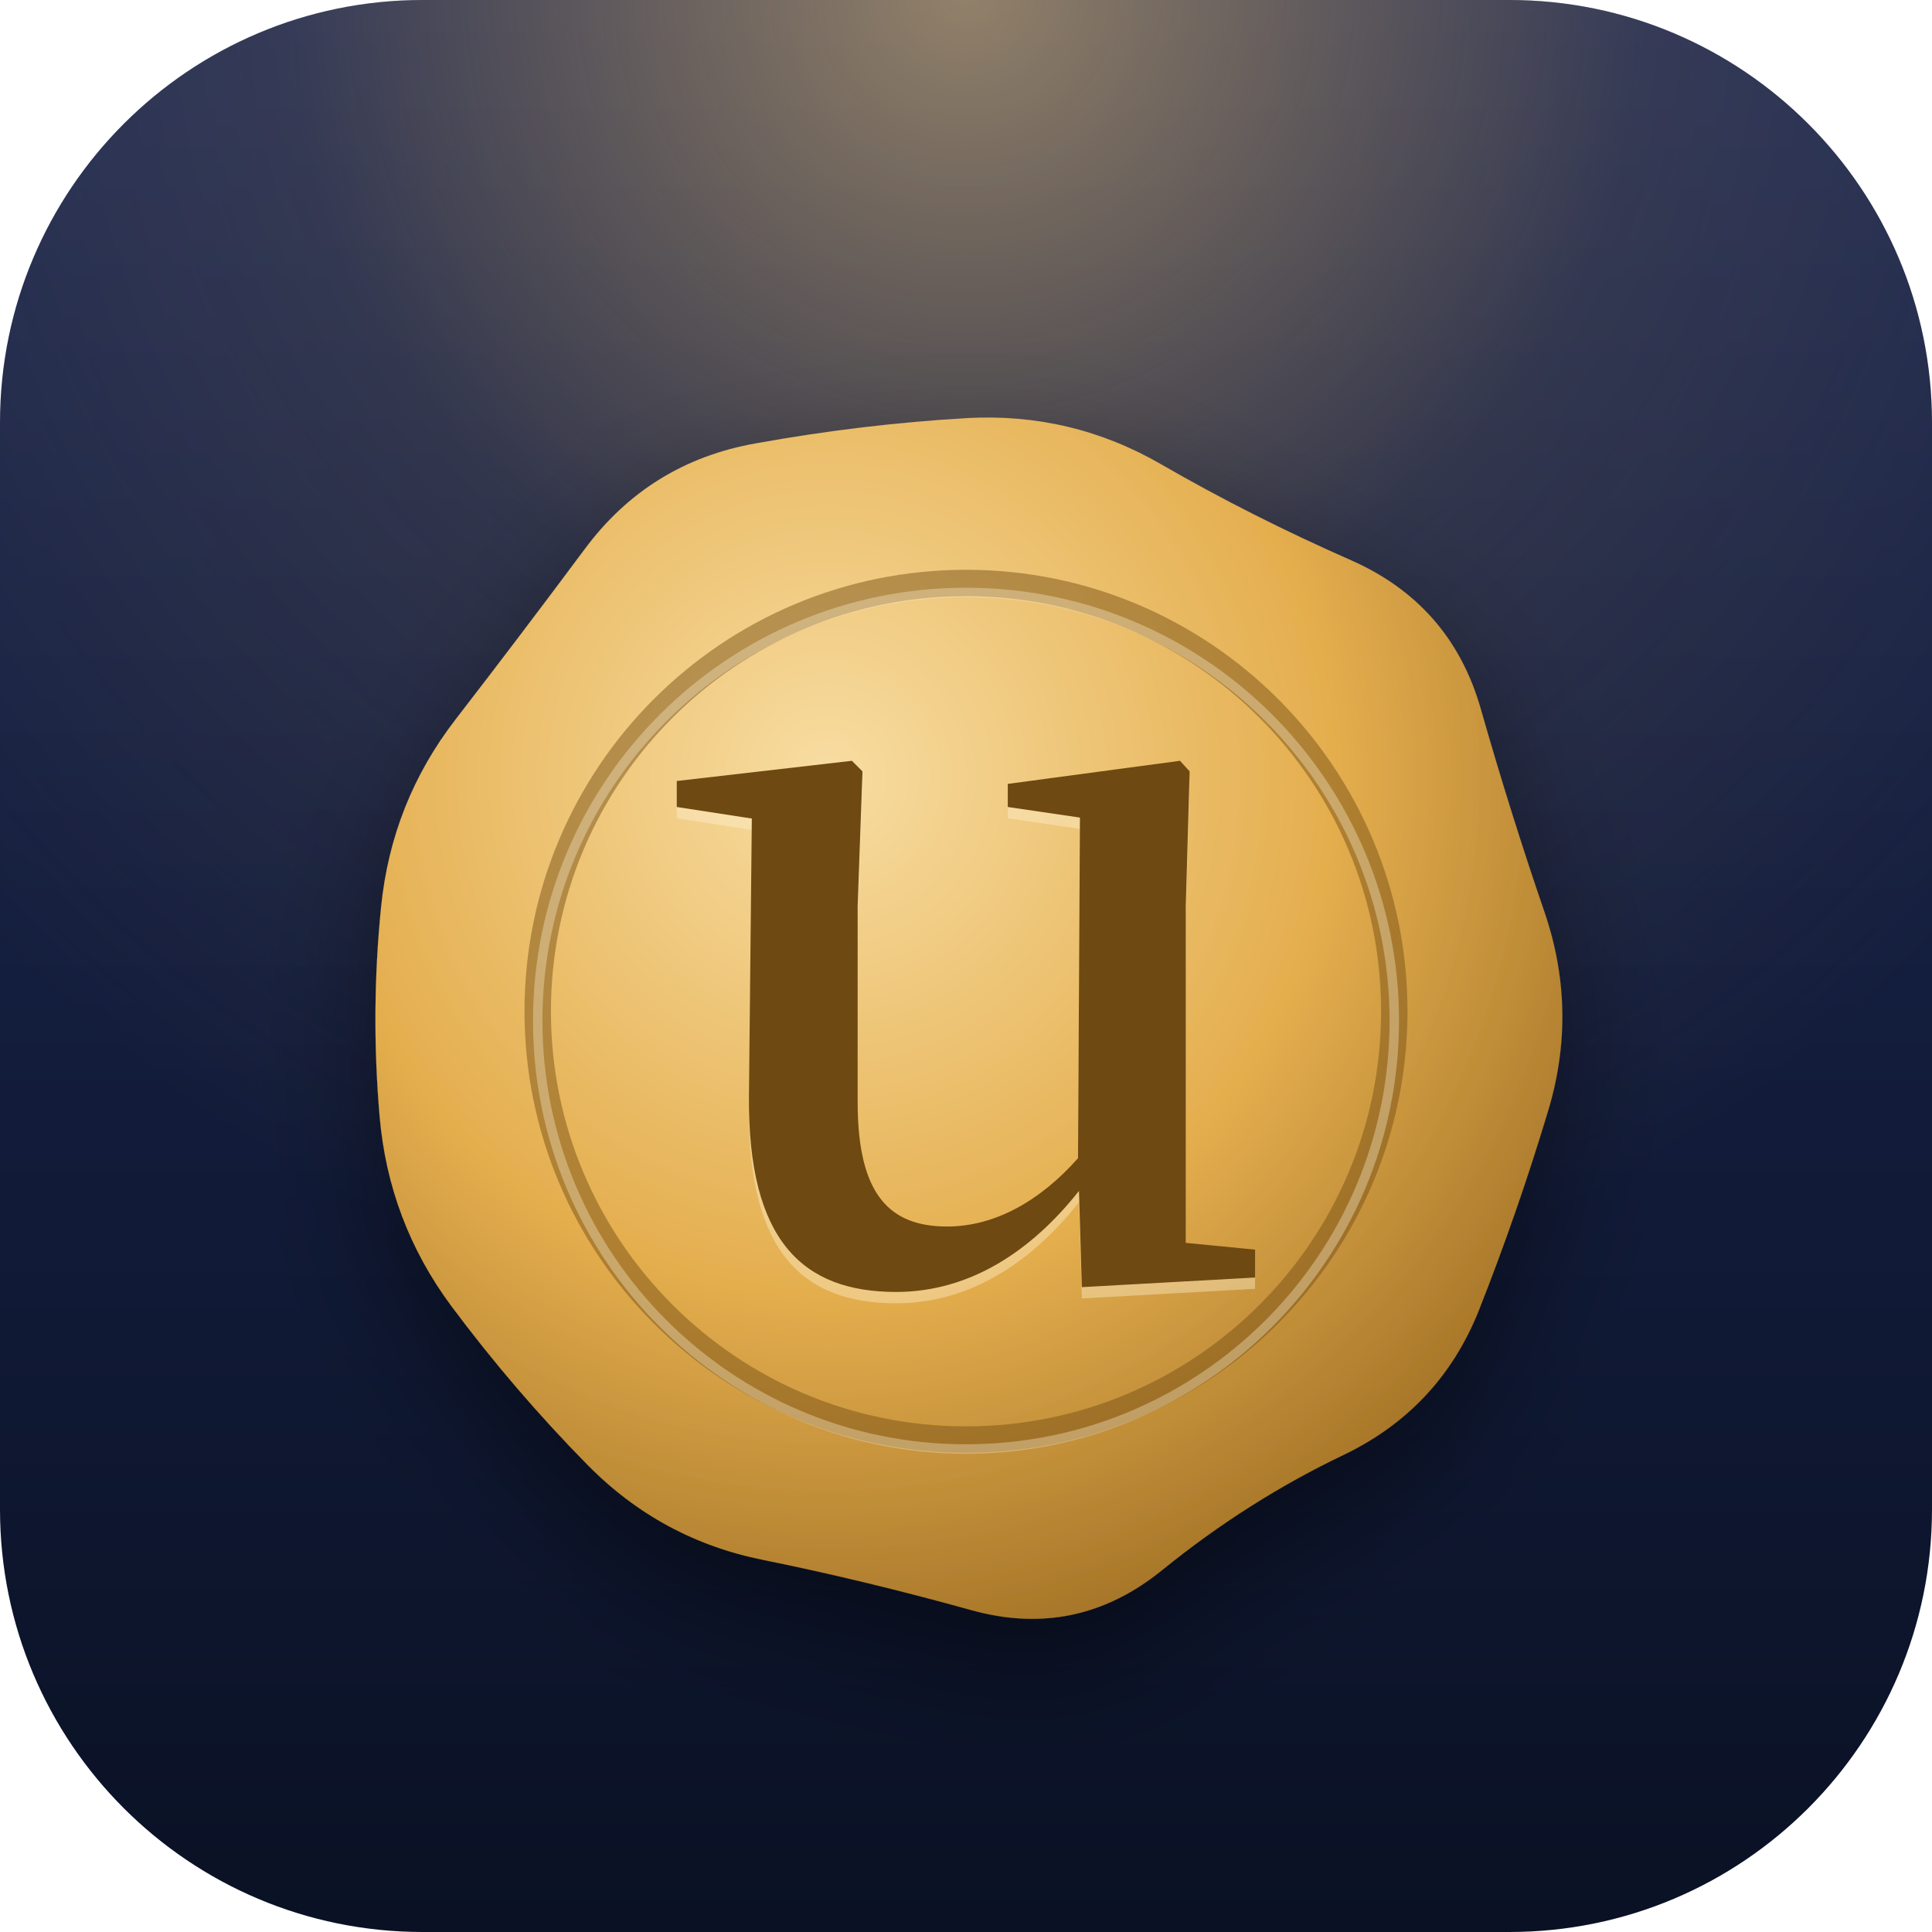
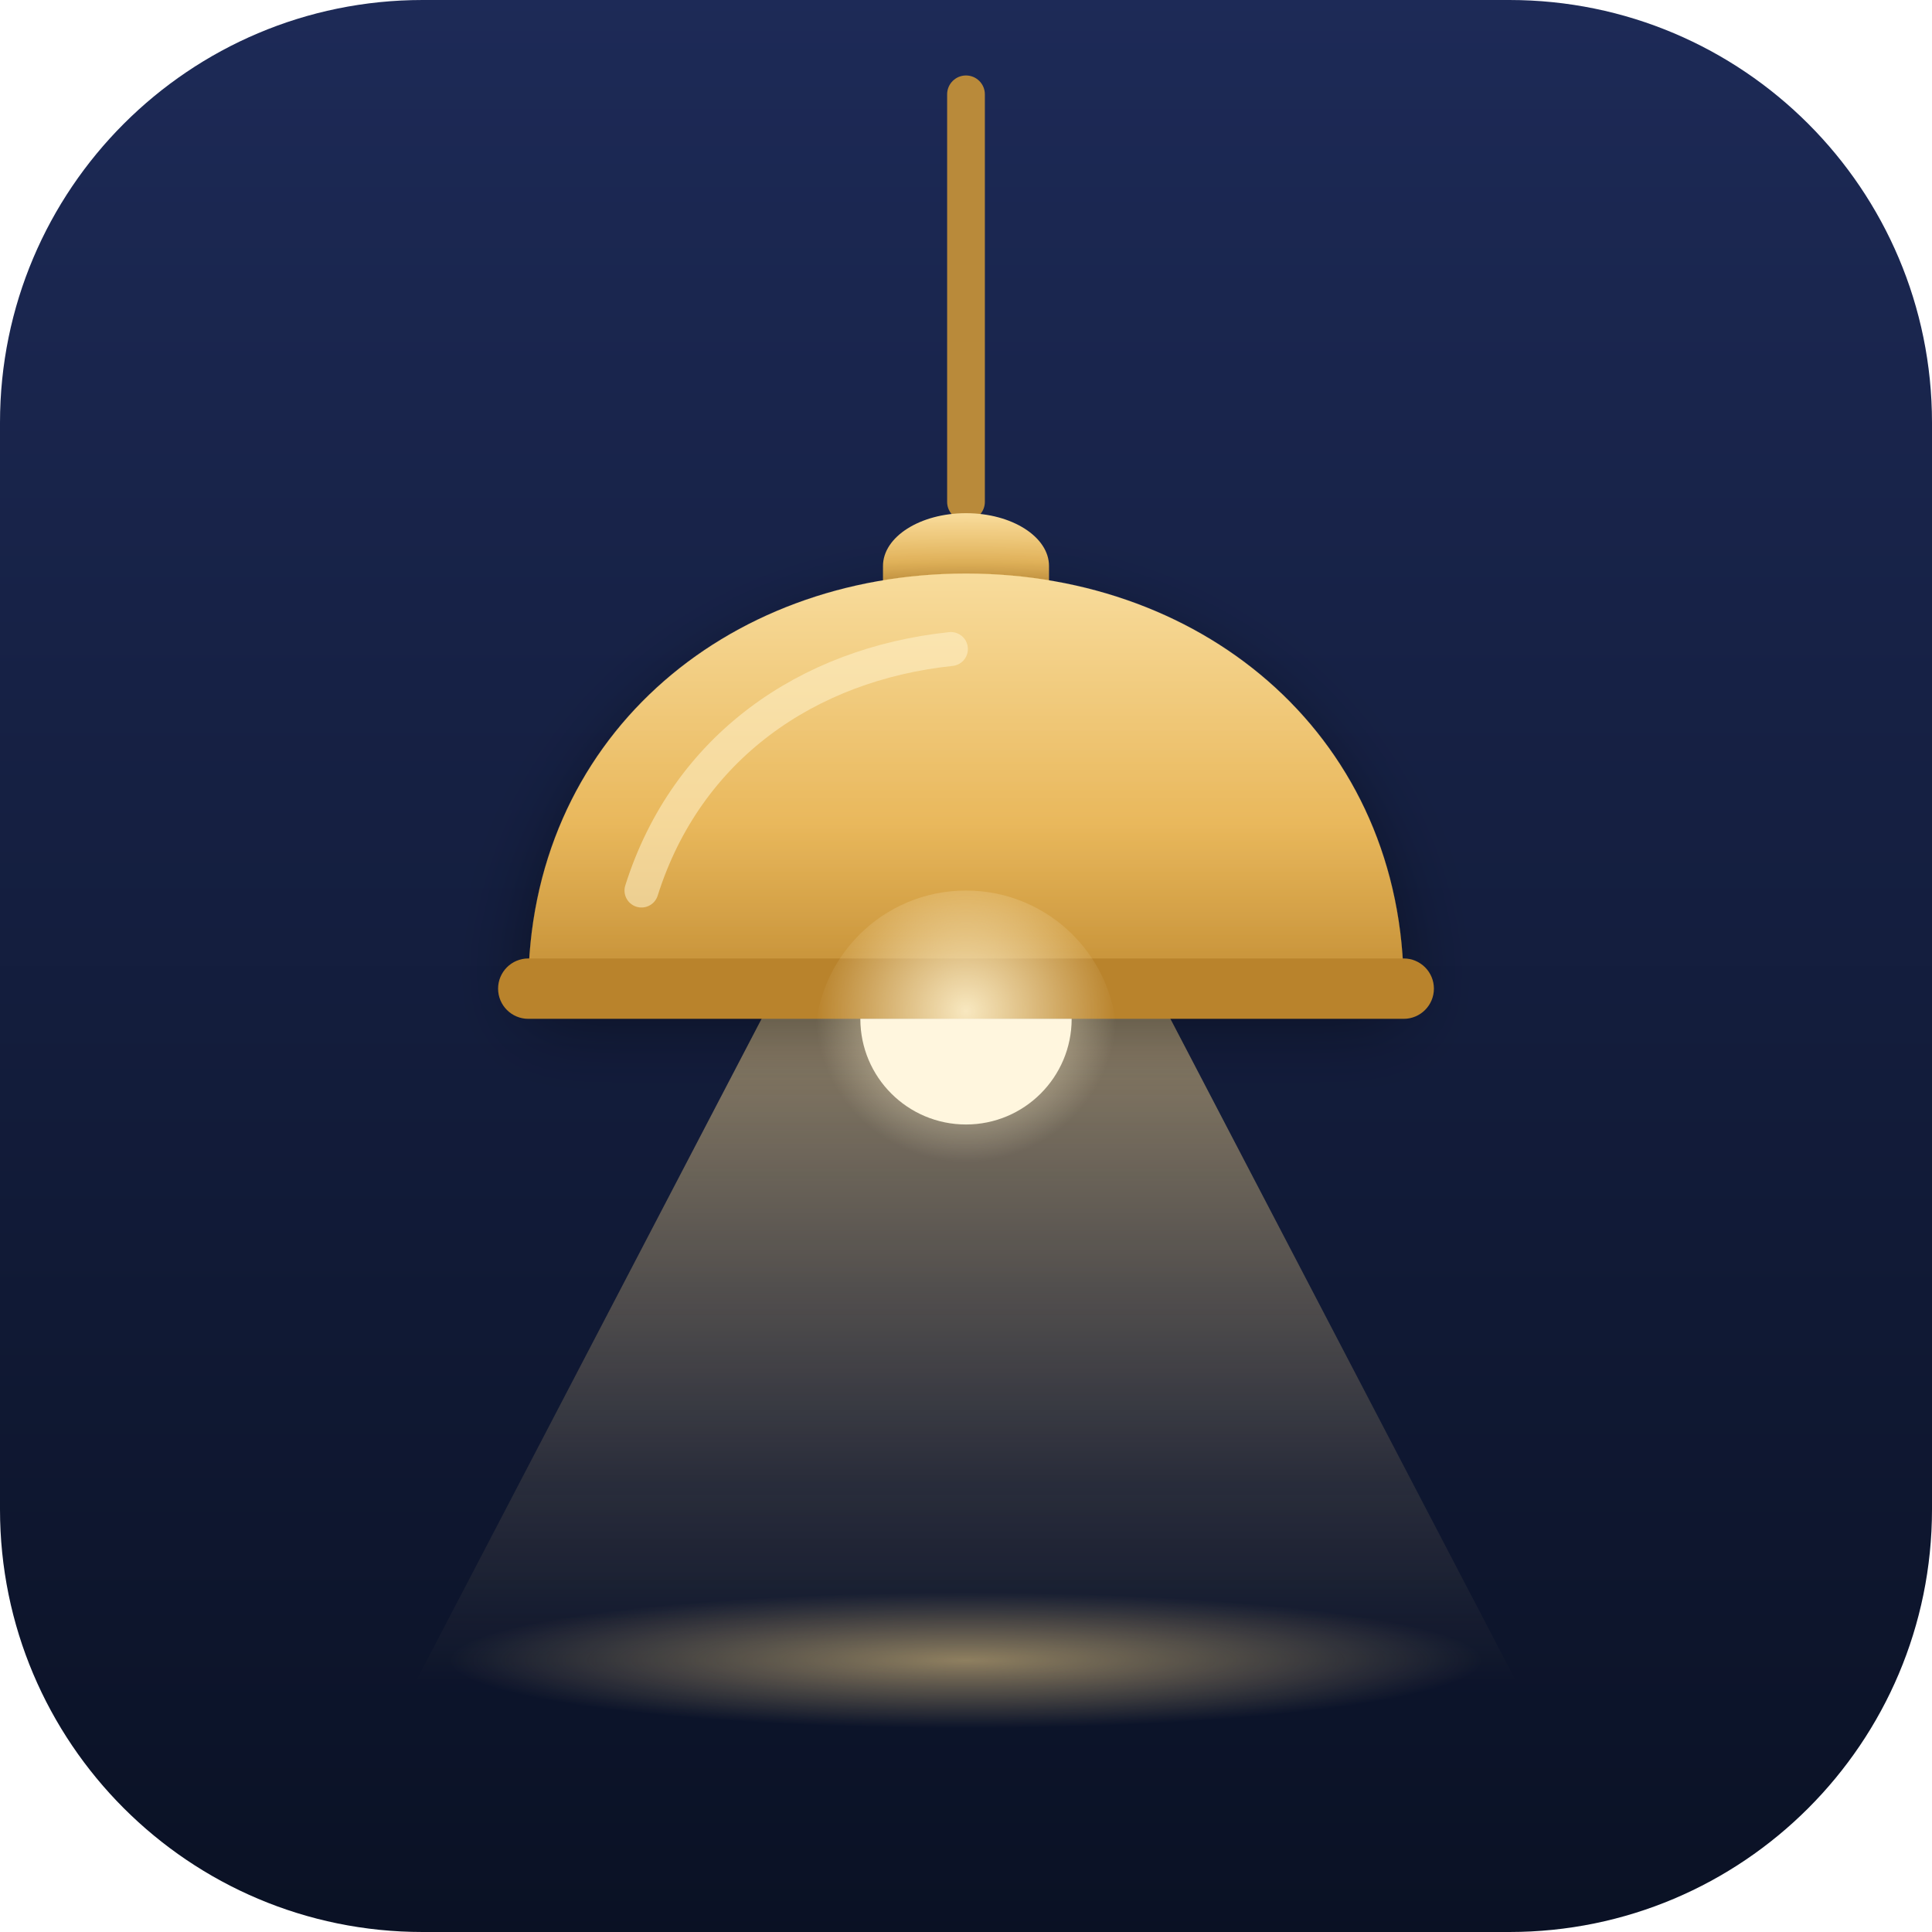
<svg xmlns="http://www.w3.org/2000/svg" viewBox="0 0 512 512">
  <defs>
-     <linearGradient id="lg-bg" x1="0" y1="0" x2="0" y2="1">
+     <linearGradient id="lbg" x1="0" y1="0" x2="0" y2="1">
      <stop offset="0" stop-color="#1D2A57" />
      <stop offset="1" stop-color="#0A1124" />
    </linearGradient>
-     <radialGradient id="lg-glow" cx="50%" cy="0%" r="70%">
-       <stop offset="0" stop-color="#F2C879" stop-opacity=".55" />
-       <stop offset=".5" stop-color="#E9B85C" stop-opacity=".12" />
-       <stop offset="1" stop-color="#E9B85C" stop-opacity="0" />
+     <linearGradient id="lgold" x1="0" y1="0" x2="0" y2="1">
+       <stop offset="0" stop-color="#F8DC9C" />
+       <stop offset=".6" stop-color="#E9B85C" />
+       <stop offset="1" stop-color="#C38E35" />
+     </linearGradient>
+     <linearGradient id="lcone" x1="0" y1="0" x2="0" y2="1">
+       <stop offset="0" stop-color="#F6D48A" stop-opacity=".55" />
+       <stop offset=".7" stop-color="#F6D48A" stop-opacity=".12" />
+       <stop offset="1" stop-color="#F6D48A" stop-opacity="0" />
+     </linearGradient>
+     <radialGradient id="lpool" cx="50%" cy="50%" r="50%">
+       <stop offset="0" stop-color="#F6D48A" stop-opacity=".55" />
+       <stop offset="1" stop-color="#F6D48A" stop-opacity="0" />
    </radialGradient>
-     <radialGradient id="lg-wax" cx="38%" cy="30%" r="78%">
-       <stop offset="0" stop-color="#F8DDA2" />
-       <stop offset=".55" stop-color="#E4AE4E" />
-       <stop offset="1" stop-color="#9C6C22" />
+     <radialGradient id="lbulbglow" cx="50%" cy="40%" r="50%">
+       <stop offset="0" stop-color="#FFF3D0" stop-opacity=".9" />
+       <stop offset="1" stop-color="#FFF3D0" stop-opacity="0" />
    </radialGradient>
-     <filter id="lg-sh" x="-20%" y="-20%" width="140%" height="150%">
-       <feDropShadow dx="0" dy="14" stdDeviation="16" flood-color="#000" flood-opacity=".45" />
+     <filter id="lsh" x="-20%" y="-30%" width="140%" height="170%">
+       <feDropShadow dx="0" dy="8" stdDeviation="10" flood-color="#000" flood-opacity=".45" />
    </filter>
  </defs>
-   <rect width="512" height="512" rx="112" fill="url(#lg-bg)" />
-   <rect width="512" height="512" rx="112" fill="url(#lg-glow)" />
-   <g filter="url(#lg-sh)">
-     <path d="M409.3 241.7Q418.3 268.0 410.2 294.6Q402.2 321.2 391.9 347.3Q381.5 373.3 356.2 385.5Q330.8 397.6 308.1 416.0Q285.4 434.5 257.4 426.7Q229.4 418.9 202.3 413.4Q175.2 408.0 155.7 388.2Q136.3 368.5 119.6 346.1Q103.0 323.7 100.6 295.8Q98.2 268.0 101.0 240.3Q103.8 212.6 120.7 190.7Q137.7 168.7 154.9 145.6Q172.0 122.5 200.3 117.5Q228.6 112.4 256.3 110.8Q284.0 109.3 307.8 123.1Q331.7 136.9 358.1 148.5Q384.5 160.2 392.4 187.8Q400.3 215.5 409.3 241.7Z" fill="url(#lg-wax)" />
+   <rect width="512" height="512" rx="112" fill="url(#lbg)" />
+   <g transform="translate(256 256) scale(1.0) translate(-256 -256)">
+     <path d="M206 262 H306 L402 446 H110 Z" fill="url(#lcone)" />
+     <ellipse cx="256" cy="440" rx="138" ry="18" fill="url(#lpool)" />
+     <rect x="251" y="20" width="10" height="118" rx="5" fill="#B98A3A" />
+     <path d="M234 150 a22 14 0 0 1 44 0 v8 h-44 z" fill="url(#lgold)" />
+     <path d="M140 262 C140 196 192 152 256 152 C320 152 372 196 372 262 Z" fill="url(#lgold)" filter="url(#lsh)" />
+     <path d="M170 236 C182 198 214 176 252 172" fill="none" stroke="#FFF1CC" stroke-opacity=".55" stroke-width="9" stroke-linecap="round" />
+     <rect x="132" y="254" width="248" height="16" rx="8" fill="#B9832C" />
+     <circle cx="256" cy="276" r="40" fill="url(#lbulbglow)" />
+     <path d="M228 270 a28 28 0 0 0 56 0 Z" fill="#FFF6DE" />
  </g>
-   <circle cx="256" cy="268" r="113.5" fill="none" stroke="#7A5216" stroke-opacity=".5" stroke-width="7" />
-   <circle cx="256" cy="270.5" r="113.5" fill="none" stroke="#FFF3D6" stroke-opacity=".35" stroke-width="2.5" />
-   <g transform="translate(0 3)">
-     <path d="M451 -11 631 -1V28L559 35V385L563 525L553 536L374 512V488L449 477L447 123C408 79 361 52 311 52C252 52 218 84 218 181V385L223 525L212 536L30 515V488L108 476L105 187C104 37 161 -16 258 -16C335 -16 399 27 448 89Z" transform="translate(171.7 338.3) scale(0.255 -0.255)" fill="#FFF3D6" fill-opacity=".4" />
-   </g>
-   <path d="M451 -11 631 -1V28L559 35V385L563 525L553 536L374 512V488L449 477L447 123C408 79 361 52 311 52C252 52 218 84 218 181V385L223 525L212 536L30 515V488L108 476L105 187C104 37 161 -16 258 -16C335 -16 399 27 448 89Z" transform="translate(171.7 338.3) scale(0.255 -0.255)" fill="#6E4912" />
</svg>
